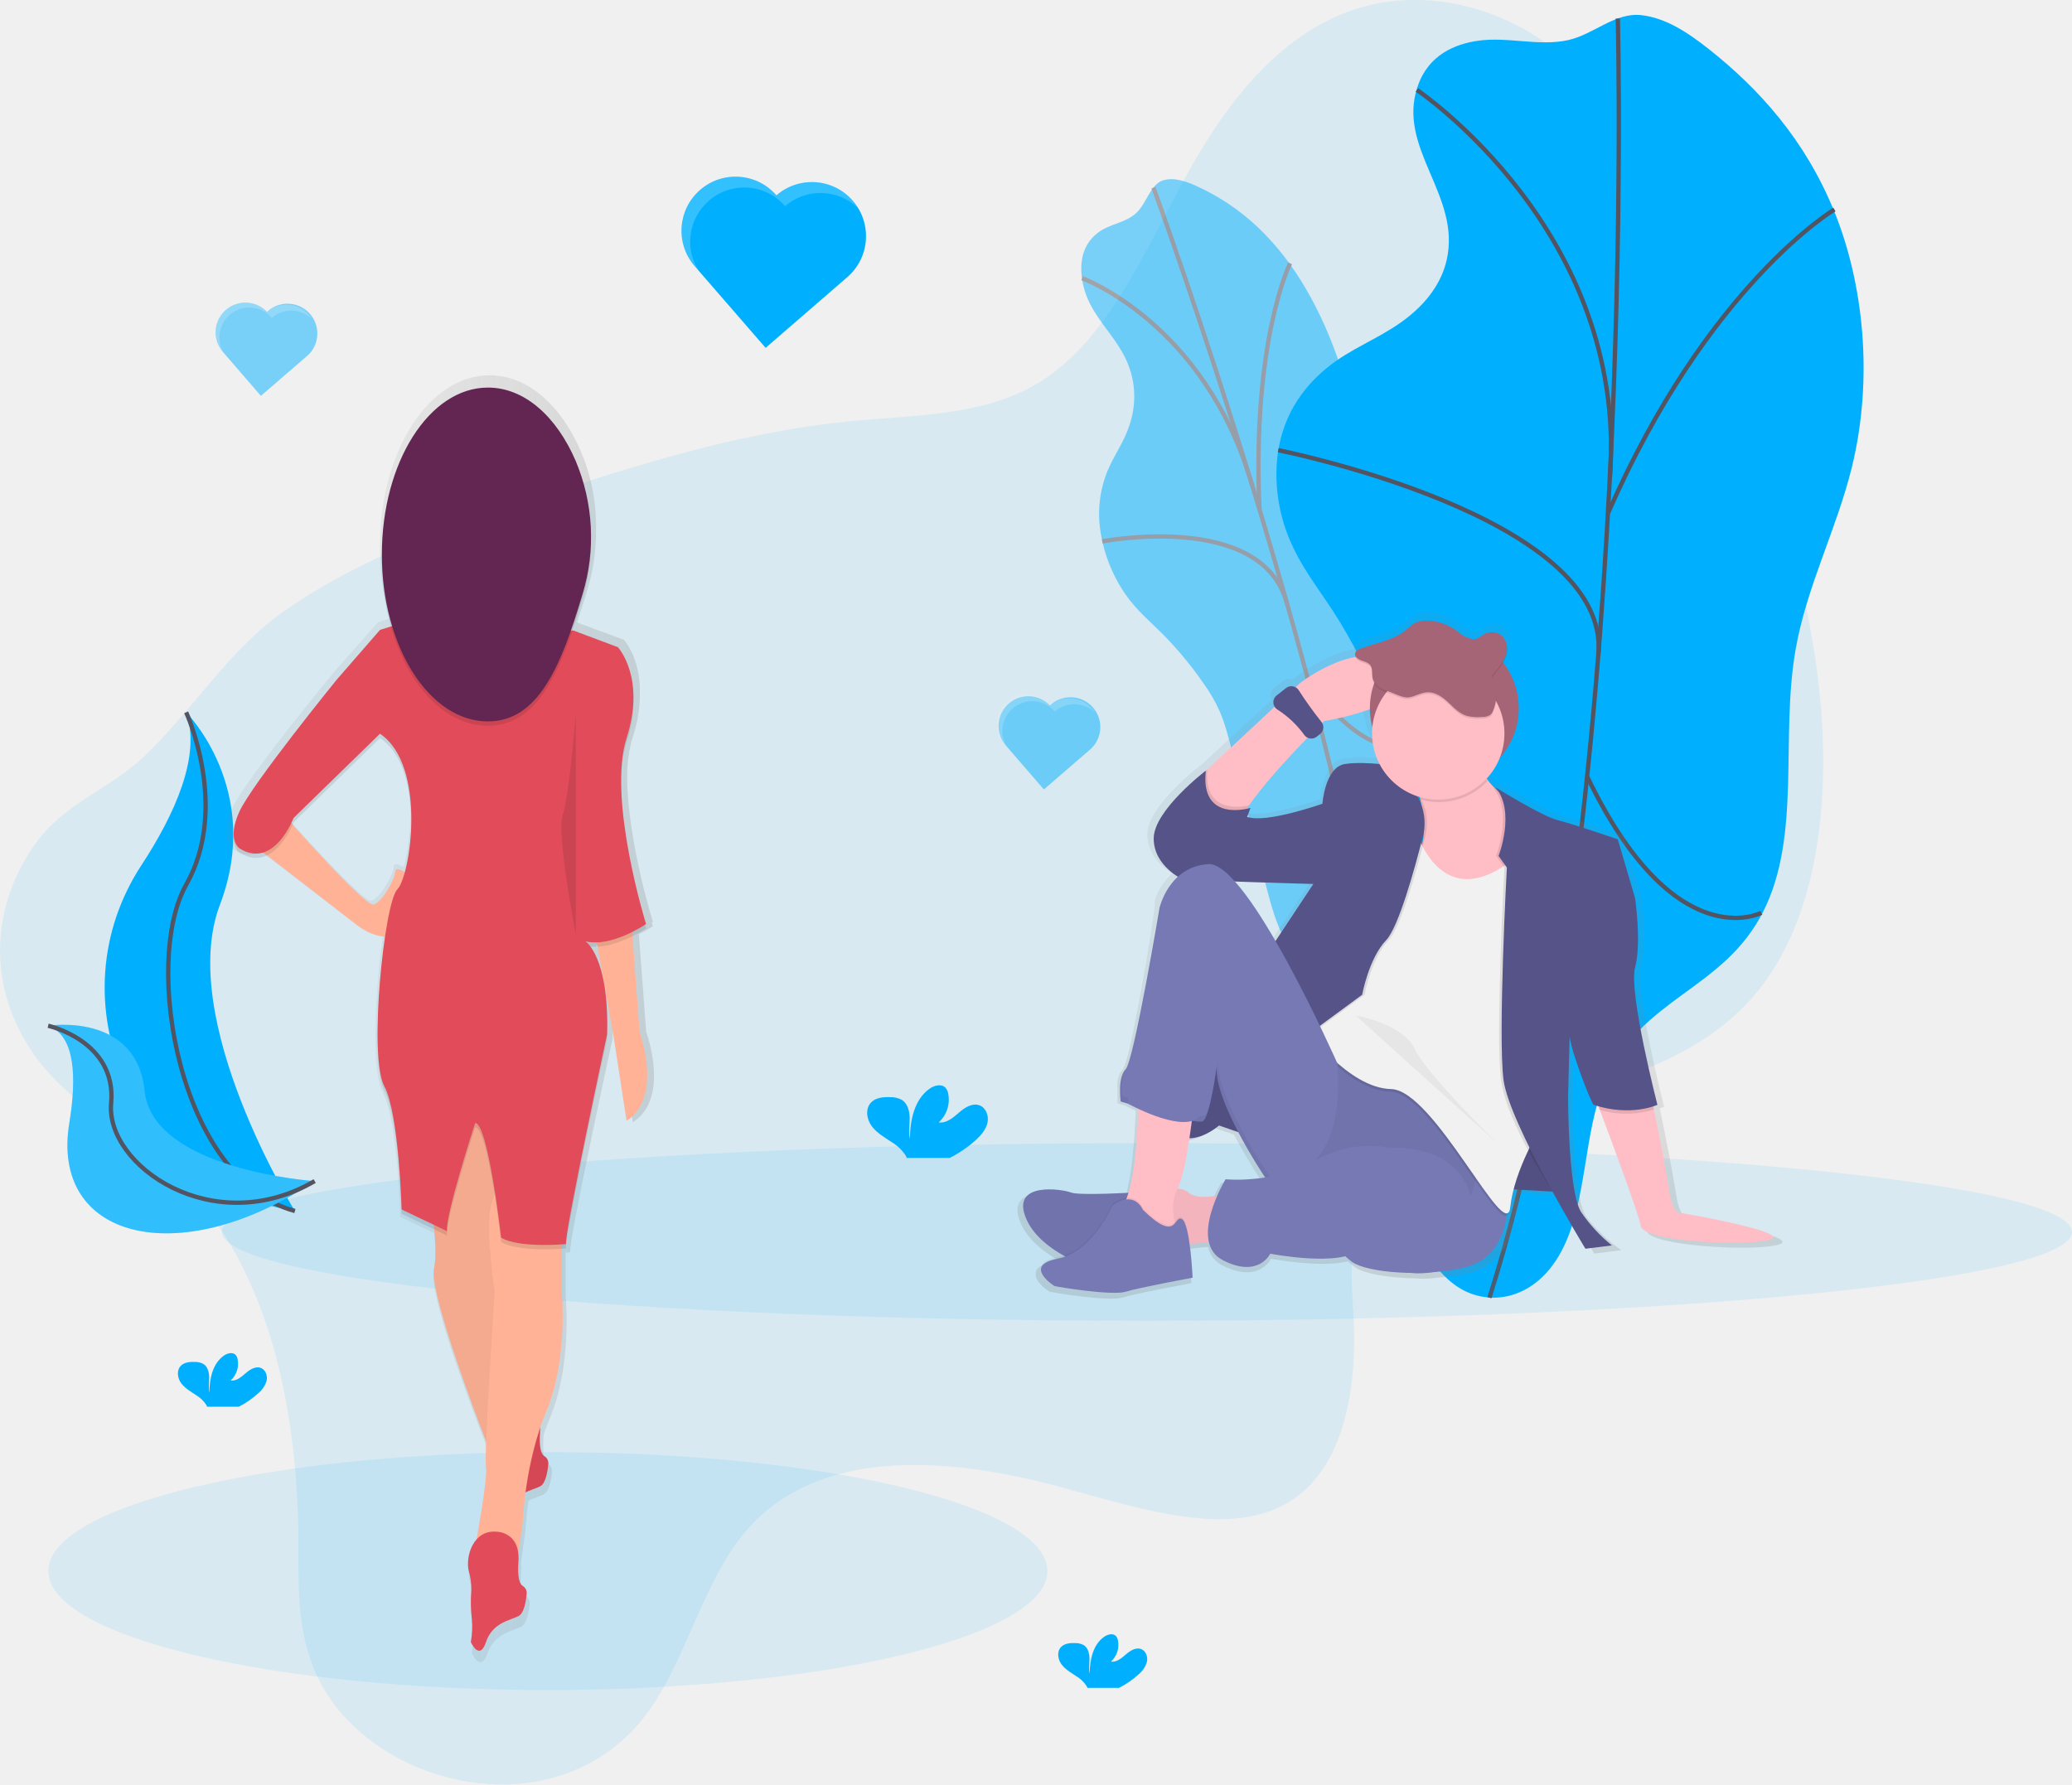
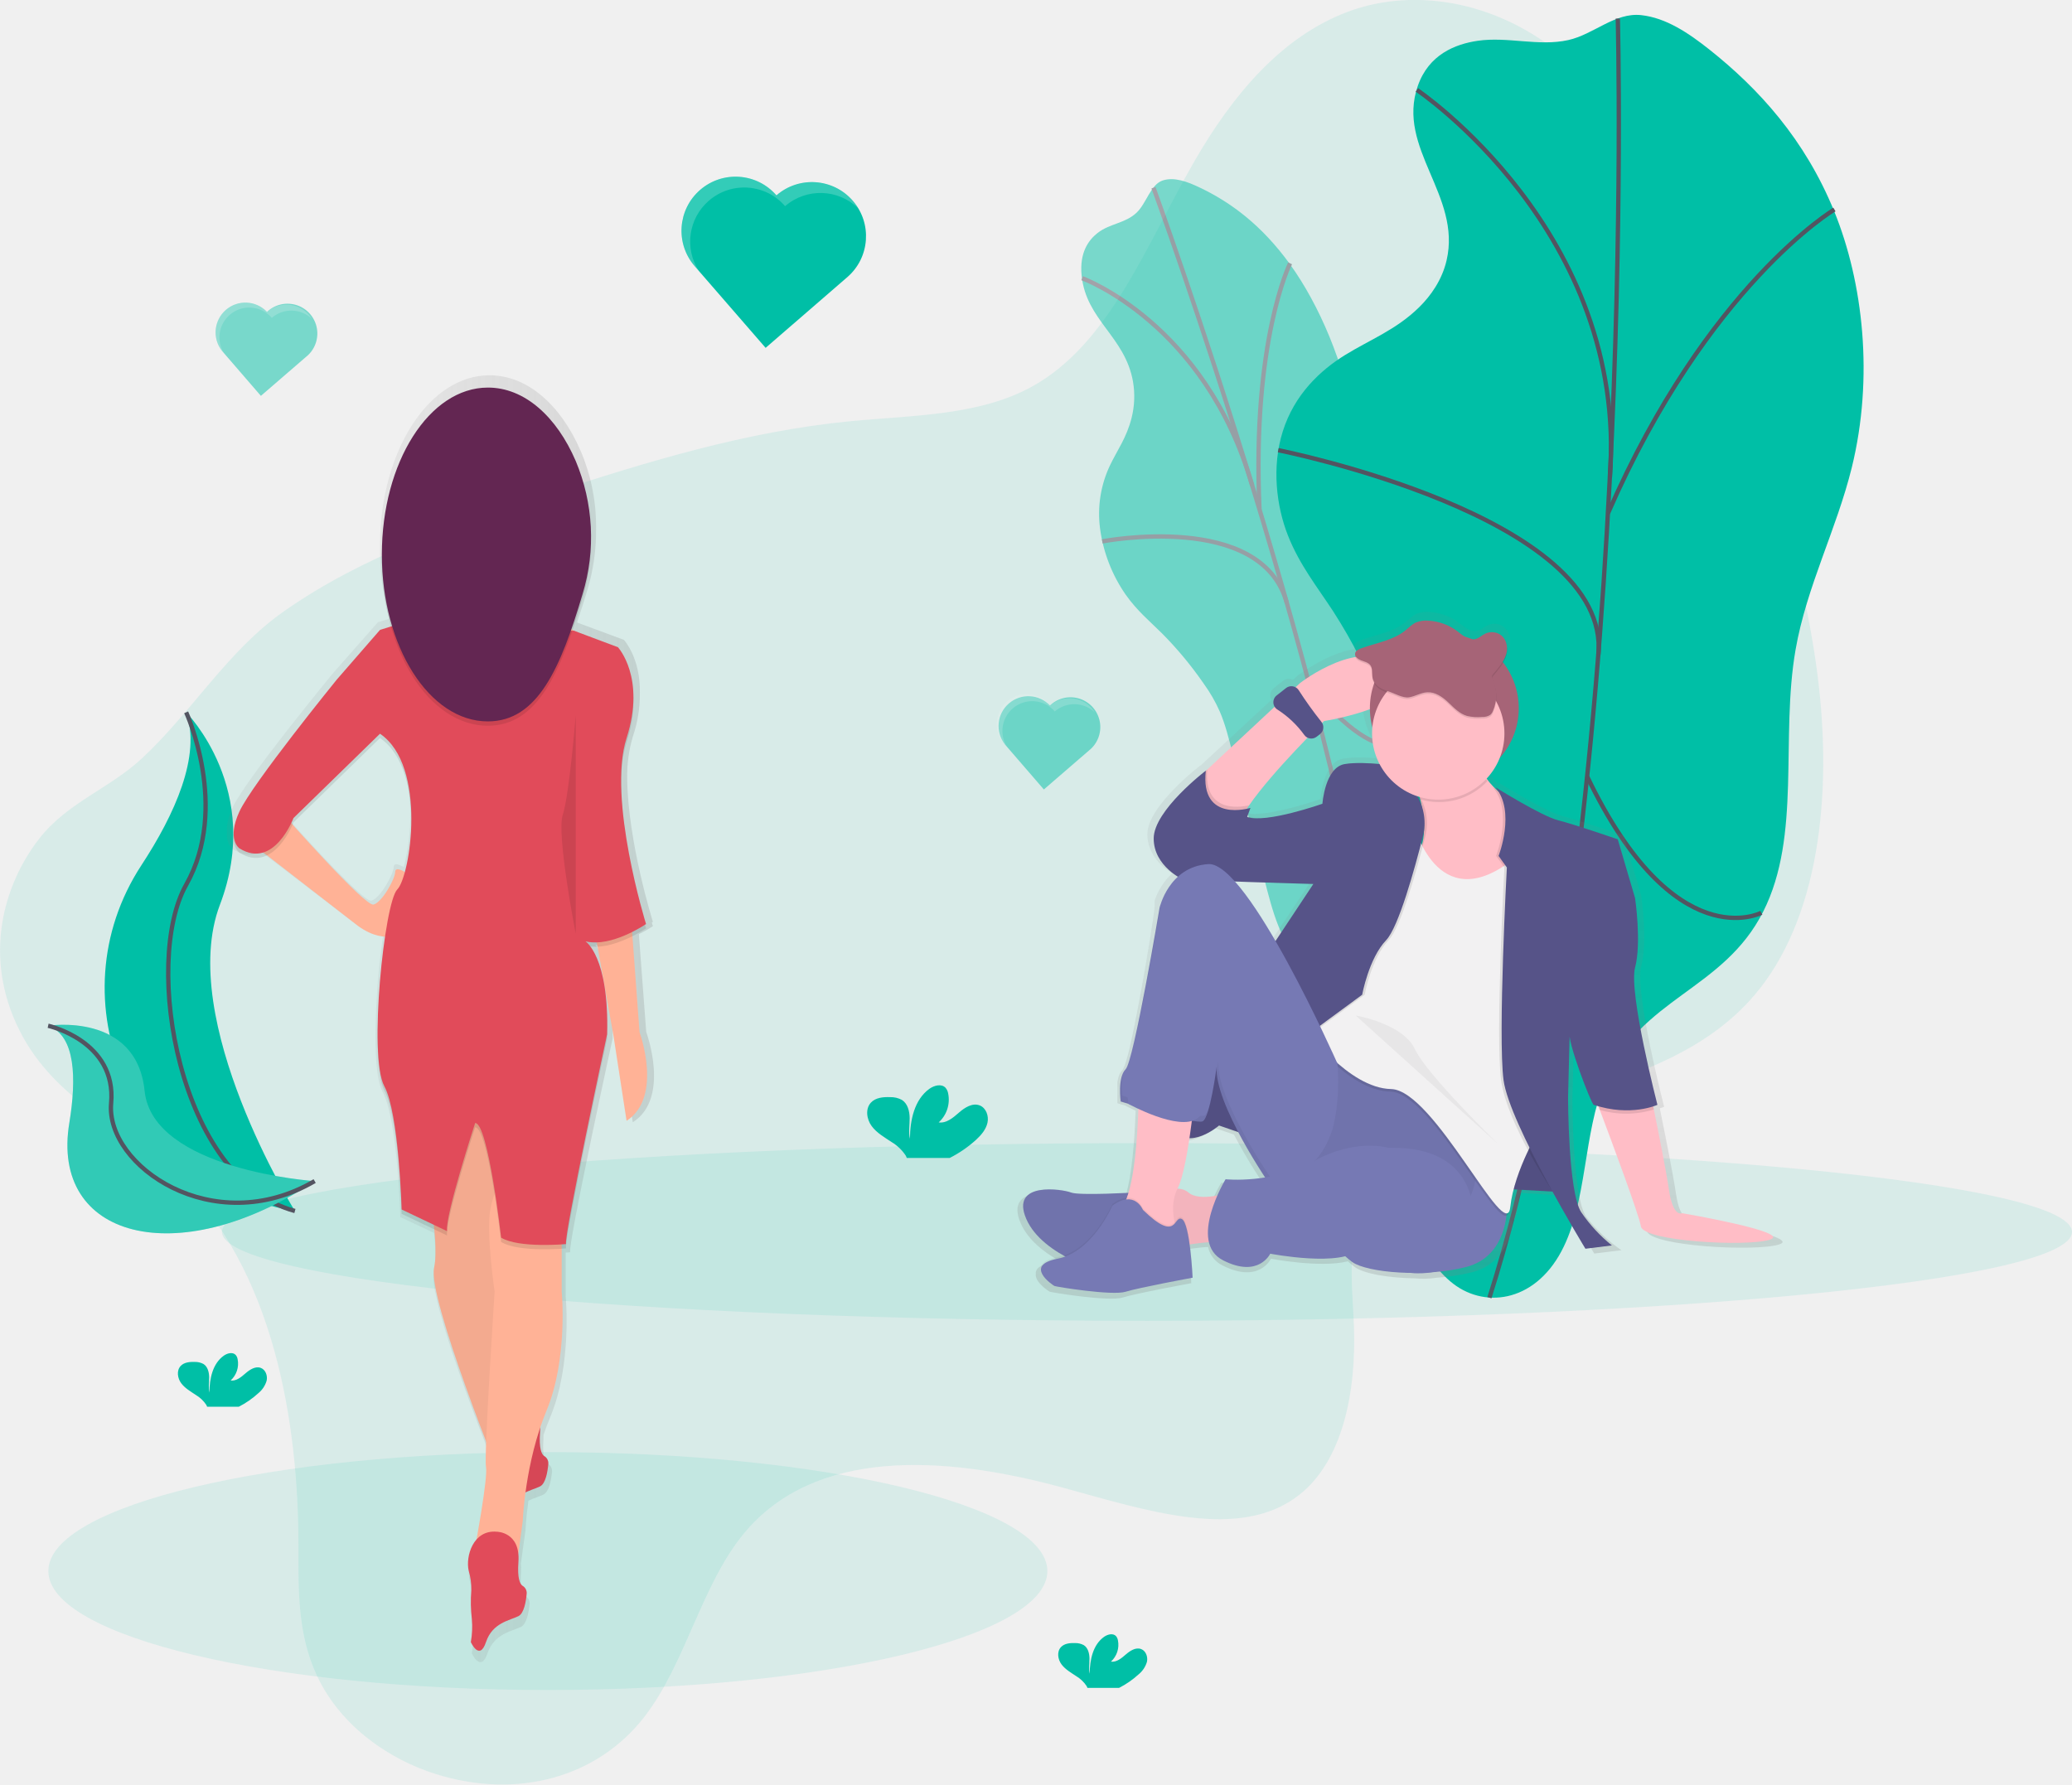
<svg xmlns="http://www.w3.org/2000/svg" xmlns:xlink="http://www.w3.org/1999/xlink" id="ece23754-7641-4255-9dbb-234471f1b558" data-name="Layer 1" width="957.97" height="825.17" viewBox="0 0 957.97 825.17">
  <defs>
    <linearGradient id="01e6ef67-872c-440c-8d87-98cdc31e23e9" x1="767.43" y1="637.97" x2="767.43" y2="320.37" gradientUnits="userSpaceOnUse">
      <stop offset="0" stop-color="gray" stop-opacity="0.25" />
      <stop offset="0.54" stop-color="gray" stop-opacity="0.12" />
      <stop offset="1" stop-color="gray" stop-opacity="0.1" />
    </linearGradient>
    <linearGradient id="90d11dd0-d5b1-423b-b522-6df1a9e7ee17" x1="632.63" y1="508.44" x2="830.1" y2="508.44" gradientTransform="matrix(-1, 0, 0, 1, 1056, 0)" xlink:href="#01e6ef67-872c-440c-8d87-98cdc31e23e9" />
  </defs>
-   <path d="M203,581.69c44.5,42.5,56.08,113.16,56,171.26,0,19.45-.51,40.11,8.64,59.49,11.19,23.7,33.89,38.7,54.68,45.25,37.89,11.93,75.11,1.65,96.9-26.75,18.83-24.55,26.15-60.72,45.72-84.41,32.75-39.64,92.28-36.23,147-21.35,38.73,10.53,82.17,25.33,109.91,3.36C741.42,713.1,748.17,682,747,650.44c-.57-15.25-2.71-31.52,1.59-44.37,2.56-7.64,7.25-13.53,12.34-18.68,46.54-47,127.66-38.88,171.15-89.7,29.37-34.32,36.57-91.32,29.23-148.37S933.49,234.52,911.85,178c-15.38-40.14-33.23-82.77-63.72-110.76-32.25-29.61-72.89-36-103.86-24.42s-53.53,38.79-71.16,69.38c-22,38.24-39,84.17-75,104-24.54,13.51-55.16,13.2-84.14,16-48.45,4.76-93.84,18.79-138.75,33.39-43,14-86.09,28.68-122.91,54.48-26.06,18.26-42.47,46.44-65.64,68-15.1,14.06-34.55,20.4-47.66,37.32-16.14,20.84-26.23,54.2-8.94,88.57C146.48,546.72,179.42,559.14,203,581.69Z" transform="translate(-121.02 -37.42)" fill="#00b0ff" opacity="0.1" />
+   <path d="M203,581.69c44.5,42.5,56.08,113.16,56,171.26,0,19.45-.51,40.11,8.64,59.49,11.19,23.7,33.89,38.7,54.68,45.25,37.89,11.93,75.11,1.65,96.9-26.75,18.83-24.55,26.15-60.72,45.72-84.41,32.75-39.64,92.28-36.23,147-21.35,38.73,10.53,82.17,25.33,109.91,3.36C741.42,713.1,748.17,682,747,650.44c-.57-15.25-2.71-31.52,1.59-44.37,2.56-7.64,7.25-13.53,12.34-18.68,46.54-47,127.66-38.88,171.15-89.7,29.37-34.32,36.57-91.32,29.23-148.37S933.49,234.52,911.85,178c-15.38-40.14-33.23-82.77-63.72-110.76-32.25-29.61-72.89-36-103.86-24.42s-53.53,38.79-71.16,69.38c-22,38.24-39,84.17-75,104-24.54,13.51-55.16,13.2-84.14,16-48.45,4.76-93.84,18.79-138.75,33.39-43,14-86.09,28.68-122.91,54.48-26.06,18.26-42.47,46.44-65.64,68-15.1,14.06-34.55,20.4-47.66,37.32-16.14,20.84-26.23,54.2-8.94,88.57C146.48,546.72,179.42,559.14,203,581.69Z" transform="translate(-121.02 -37.42)" fill="#00bfa6" opacity="0.1" />
  <g opacity="0.5">
-     <path d="M628.45,145.17c-4.12,3.24-8.41,9-7.35,19.63,2.09,20.77,20.08,28.16,23.76,49.11a40.61,40.61,0,0,1-.67,16.79c-2.29,9.1-6.53,14.72-9.94,21.83a52.18,52.18,0,0,0-4.64,29.19,69.86,69.86,0,0,0,11.82,30.62c5.37,7.59,11.17,12.34,16.83,17.95a169.86,169.86,0,0,1,19.36,23.35A70.52,70.52,0,0,1,685,366.48c2.46,5.73,4.15,12.38,5.79,18.89l14.62,57.9c1.95,7.71,3.93,15.54,6.73,22.49,3.23,8,7.34,14.36,11.37,20.55,8.69,13.34,17.82,27.14,27.25,32.18s19.08-2,19.27-20.29c.18-17.4-7.8-37.23-8.77-55.34-1.53-28.53,14.42-39,14.27-66.75-.15-26.62-14.48-53.48-20.5-81.44-4.31-20-4.16-40-7.51-60.15-4.82-29.06-16.74-56.38-30-74.79s-27.71-28.85-41.69-35.53c-5.92-2.83-11.94-5.05-17.22-3.34-5.62,1.82-7.56,10.63-12.1,14.9C641.31,140.72,634,140.78,628.45,145.17Z" transform="translate(-121.02 -37.42)" fill="#00b0ff" />
+     <path d="M628.45,145.17c-4.12,3.24-8.41,9-7.35,19.63,2.09,20.77,20.08,28.16,23.76,49.11a40.61,40.61,0,0,1-.67,16.79c-2.29,9.1-6.53,14.72-9.94,21.83a52.18,52.18,0,0,0-4.64,29.19,69.86,69.86,0,0,0,11.82,30.62c5.37,7.59,11.17,12.34,16.83,17.95a169.86,169.86,0,0,1,19.36,23.35A70.52,70.52,0,0,1,685,366.48c2.46,5.73,4.15,12.38,5.79,18.89l14.62,57.9c1.95,7.71,3.93,15.54,6.73,22.49,3.23,8,7.34,14.36,11.37,20.55,8.69,13.34,17.82,27.14,27.25,32.18s19.08-2,19.27-20.29c.18-17.4-7.8-37.23-8.77-55.34-1.53-28.53,14.42-39,14.27-66.75-.15-26.62-14.48-53.48-20.5-81.44-4.31-20-4.16-40-7.51-60.15-4.82-29.06-16.74-56.38-30-74.79s-27.71-28.85-41.69-35.53c-5.92-2.83-11.94-5.05-17.22-3.34-5.62,1.82-7.56,10.63-12.1,14.9C641.31,140.72,634,140.78,628.45,145.17Z" transform="translate(-121.02 -37.42)" fill="#00bfa6" />
    <path d="M654.32,124.22s87.74,239.94,106.09,395.13" transform="translate(-121.02 -37.42)" fill="none" stroke="#535461" stroke-miterlimit="10" stroke-width="2" />
    <path d="M621.33,166.06s57,20.73,78.64,95.88" transform="translate(-121.02 -37.42)" fill="none" stroke="#535461" stroke-miterlimit="10" stroke-width="2" />
    <path d="M630.64,287.76S704.35,273.5,716,316.3" transform="translate(-121.02 -37.42)" fill="none" stroke="#535461" stroke-miterlimit="10" stroke-width="2" />
    <path d="M717.48,159.18S699.82,194.61,703.33,273" transform="translate(-121.02 -37.42)" fill="none" stroke="#535461" stroke-miterlimit="10" stroke-width="2" />
    <path d="M775.31,376.68s-12.72,22.51-49-22.92" transform="translate(-121.02 -37.42)" fill="none" stroke="#535461" stroke-miterlimit="10" stroke-width="2" />
    <path d="M706.55,440.09s36.28-20.75,30-46.21" transform="translate(-121.02 -37.42)" fill="none" stroke="#535461" stroke-miterlimit="10" stroke-width="2" />
  </g>
-   <path d="M804.17,56.29c-10.26,1.52-22.6,6.27-27.67,20.94-9.95,28.76,20.31,50.53,13.34,80.58-2.09,9-7.24,16.32-12.67,21.66-10.64,10.46-22.75,15-34.25,22.1s-23.44,18.24-28.83,35.35c-5.19,16.46-2.94,34.65,2.45,48.24s13.55,23.72,20.84,34.9a236.44,236.44,0,0,1,22.15,43.71c2.61,6.73,5,13.83,5.85,21.89.94,9.19-.25,19.08-1.43,28.76l-10.52,86c-1.4,11.45-2.81,23.1-2,34.13.91,12.73,4.67,23.83,8.38,34.67,8,23.38,16.56,47.67,31.63,60.62s38.75,10.12,51.49-13.84c12.13-22.81,9.9-54.26,20.24-78.76,16.3-38.61,54.65-41.73,73.1-78.38,17.71-35.16,7.8-80.14,14.91-121,5.1-29.28,18.89-55.45,26-84.26,10.2-41.51,5.33-85.46-8.17-118.57s-34.78-56.54-57.66-74.69c-9.7-7.69-20-14.64-31.48-15.92-12.24-1.36-22,8.94-33.79,11.53C832.38,59,818.08,54.24,804.17,56.29Z" transform="translate(-121.02 -37.42)" fill="#00b0ff" />
+   <path d="M804.17,56.29c-10.26,1.52-22.6,6.27-27.67,20.94-9.95,28.76,20.31,50.53,13.34,80.58-2.09,9-7.24,16.32-12.67,21.66-10.64,10.46-22.75,15-34.25,22.1s-23.44,18.24-28.83,35.35c-5.19,16.46-2.94,34.65,2.45,48.24s13.55,23.72,20.84,34.9a236.44,236.44,0,0,1,22.15,43.71c2.61,6.73,5,13.83,5.85,21.89.94,9.19-.25,19.08-1.43,28.76l-10.52,86c-1.4,11.45-2.81,23.1-2,34.13.91,12.73,4.67,23.83,8.38,34.67,8,23.38,16.56,47.67,31.63,60.62s38.75,10.12,51.49-13.84c12.13-22.81,9.9-54.26,20.24-78.76,16.3-38.61,54.65-41.73,73.1-78.38,17.71-35.16,7.8-80.14,14.91-121,5.1-29.28,18.89-55.45,26-84.26,10.2-41.51,5.33-85.46-8.17-118.57s-34.78-56.54-57.66-74.69c-9.7-7.69-20-14.64-31.48-15.92-12.24-1.36-22,8.94-33.79,11.53C832.38,59,818.08,54.24,804.17,56.29Z" transform="translate(-121.02 -37.42)" fill="#00bfa6" />
  <path d="M869,46s9.65,374.76-59.36,591.47" transform="translate(-121.02 -37.42)" fill="none" stroke="#535461" stroke-miterlimit="10" stroke-width="2" />
  <path d="M776.1,79S873.72,144.46,865.36,258" transform="translate(-121.02 -37.42)" fill="none" stroke="#535461" stroke-miterlimit="10" stroke-width="2" />
  <path d="M712,245.59s154.08,30.52,148,94.69" transform="translate(-121.02 -37.42)" fill="none" stroke="#535461" stroke-miterlimit="10" stroke-width="2" />
  <path d="M969.15,134.3s-58.56,34.86-104.69,140.45" transform="translate(-121.02 -37.42)" fill="none" stroke="#535461" stroke-miterlimit="10" stroke-width="2" />
  <path d="M935.37,459.49s-40.16,21.14-80.53-63" transform="translate(-121.02 -37.42)" fill="none" stroke="#535461" stroke-miterlimit="10" stroke-width="2" />
  <path d="M757.75,497s85.13-3.06,90-40.82" transform="translate(-121.02 -37.42)" fill="none" stroke="#535461" stroke-miterlimit="10" stroke-width="2" />
-   <ellipse cx="530.3" cy="569.66" rx="427.67" ry="41.08" fill="#00b0ff" opacity="0.1" />
-   <ellipse cx="253.3" cy="726.46" rx="230.95" ry="55" fill="#00b0ff" opacity="0.1" />
-   <path d="M572.38,564.39c2.33-2.17,4.52-4.73,5.2-7.84s-.65-6.85-3.63-8c-3.33-1.28-6.9,1-9.6,3.37s-5.8,5-9.33,4.5a14.21,14.21,0,0,0,4.39-13.3,5.56,5.56,0,0,0-1.22-2.7c-1.85-2-5.21-1.13-7.42.43-7,5-9,14.53-9.05,23.15-.71-3.11-.11-6.35-.13-9.54s-.89-6.72-3.58-8.44a10.79,10.79,0,0,0-5.46-1.28c-3.17-.12-6.7.2-8.86,2.52-2.69,2.88-2,7.71.35,10.88s5.9,5.16,9.17,7.35a20.34,20.34,0,0,1,6.55,6.25,6.19,6.19,0,0,1,.49,1.12H560.1A55.36,55.36,0,0,0,572.38,564.39Z" transform="translate(-121.02 -37.42)" fill="#00b0ff" />
-   <path d="M240.47,681.62a11.67,11.67,0,0,0,3.83-5.78c.5-2.3-.48-5.05-2.68-5.89-2.46-.94-5.09.76-7.08,2.49s-4.28,3.69-6.89,3.32a10.48,10.48,0,0,0,3.24-9.81,4.1,4.1,0,0,0-.9-2c-1.37-1.46-3.84-.83-5.48.32-5.2,3.66-6.65,10.72-6.68,17.08-.52-2.29-.08-4.68-.1-7s-.66-5-2.64-6.22a8,8,0,0,0-4-.95c-2.34-.09-4.94.15-6.54,1.86-2,2.12-1.47,5.69.26,8s4.35,3.8,6.77,5.42a15,15,0,0,1,4.84,4.61,4.57,4.57,0,0,1,.36.82h14.65A40.83,40.83,0,0,0,240.47,681.62Z" transform="translate(-121.02 -37.42)" fill="#00b0ff" />
-   <path d="M647.47,811.62a11.67,11.67,0,0,0,3.83-5.78c.5-2.3-.48-5.05-2.68-5.89-2.46-.94-5.09.76-7.08,2.49s-4.28,3.69-6.89,3.32a10.48,10.48,0,0,0,3.24-9.81,4.1,4.1,0,0,0-.9-2c-1.37-1.46-3.84-.83-5.48.32-5.2,3.66-6.65,10.72-6.68,17.08-.52-2.29-.08-4.68-.1-7s-.66-5-2.64-6.22a8,8,0,0,0-4-.95c-2.34-.09-4.94.15-6.54,1.86-2,2.12-1.47,5.69.26,8s4.35,3.8,6.77,5.42a15,15,0,0,1,4.84,4.61,4.57,4.57,0,0,1,.36.82h14.65A40.83,40.83,0,0,0,647.47,811.62Z" transform="translate(-121.02 -37.42)" fill="#00b0ff" />
+   <ellipse cx="530.3" cy="569.66" rx="427.67" ry="41.08" fill="#00bfa6" opacity="0.1" />
+   <ellipse cx="253.3" cy="726.46" rx="230.95" ry="55" fill="#00bfa6" opacity="0.1" />
+   <path d="M572.38,564.39c2.33-2.17,4.52-4.73,5.2-7.84s-.65-6.85-3.63-8c-3.33-1.28-6.9,1-9.6,3.37s-5.8,5-9.33,4.5a14.21,14.21,0,0,0,4.39-13.3,5.56,5.56,0,0,0-1.22-2.7c-1.85-2-5.21-1.13-7.42.43-7,5-9,14.53-9.05,23.15-.71-3.11-.11-6.35-.13-9.54s-.89-6.72-3.58-8.44a10.79,10.79,0,0,0-5.46-1.28c-3.17-.12-6.7.2-8.86,2.52-2.69,2.88-2,7.71.35,10.88s5.9,5.16,9.17,7.35a20.34,20.34,0,0,1,6.55,6.25,6.19,6.19,0,0,1,.49,1.12H560.1A55.36,55.36,0,0,0,572.38,564.39Z" transform="translate(-121.02 -37.42)" fill="#00bfa6" />
+   <path d="M240.47,681.62a11.67,11.67,0,0,0,3.83-5.78c.5-2.3-.48-5.05-2.68-5.89-2.46-.94-5.09.76-7.08,2.49s-4.28,3.69-6.89,3.32a10.48,10.48,0,0,0,3.24-9.81,4.1,4.1,0,0,0-.9-2c-1.37-1.46-3.84-.83-5.48.32-5.2,3.66-6.65,10.72-6.68,17.08-.52-2.29-.08-4.68-.1-7s-.66-5-2.64-6.22a8,8,0,0,0-4-.95c-2.34-.09-4.94.15-6.54,1.86-2,2.12-1.47,5.69.26,8s4.35,3.8,6.77,5.42a15,15,0,0,1,4.84,4.61,4.57,4.57,0,0,1,.36.82h14.65A40.83,40.83,0,0,0,240.47,681.62Z" transform="translate(-121.02 -37.42)" fill="#00bfa6" />
+   <path d="M647.47,811.62a11.67,11.67,0,0,0,3.83-5.78c.5-2.3-.48-5.05-2.68-5.89-2.46-.94-5.09.76-7.08,2.49s-4.28,3.69-6.89,3.32a10.48,10.48,0,0,0,3.24-9.81,4.1,4.1,0,0,0-.9-2c-1.37-1.46-3.84-.83-5.48.32-5.2,3.66-6.65,10.72-6.68,17.08-.52-2.29-.08-4.68-.1-7s-.66-5-2.64-6.22a8,8,0,0,0-4-.95c-2.34-.09-4.94.15-6.54,1.86-2,2.12-1.47,5.69.26,8s4.35,3.8,6.77,5.42a15,15,0,0,1,4.84,4.61,4.57,4.57,0,0,1,.36.82h14.65A40.83,40.83,0,0,0,647.47,811.62Z" transform="translate(-121.02 -37.42)" fill="#00bfa6" />
  <path d="M902.18,600.35s-4.32,2.34-6.28-10.94c-1.27-8.58-4.83-26.46-7.19-38l-.3-1.47a20.1,20.1,0,0,0,2-.74S876.68,496,879.82,484.29s0-32.82,0-32.82l-8.24-27.74s-20.4-7-28.24-9-29.81-15.63-29.81-15.63a16.94,16.94,0,0,1,1.07,1.38l-.88-.54a32.75,32.75,0,0,1-4.32-4.91,31.1,31.1,0,0,0,8.13-16.89,35.07,35.07,0,0,0-1.75-35.68,17.5,17.5,0,0,0,3-5.61,9.16,9.16,0,0,0,.34-2.86,7.62,7.62,0,0,0-4.3-7.57,7.49,7.49,0,0,0-5.9.06c-1.74.79-3.11,2.27-5,2.66-3.18.66-5.9-1.89-8.38-3.78a25.23,25.23,0,0,0-13.32-4.95,13,13,0,0,0-6.22.82c-2,.9-3.45,2.51-5.11,3.85-5.66,4.56-13.59,5.83-20.68,8.31-1.35.47-2.87,1.19-3.11,2.47a1.81,1.81,0,0,0,0,.74v0a1.83,1.83,0,0,0,.07.94c-13.24,2.22-26.19,12.27-26.19,12.27l-2.17,2a4.15,4.15,0,0,0-4.53.39l-4.38,3.43a4.11,4.11,0,0,0-1,5.36l-32,29.68-.7.65v-.11s-24.71,18.76-24.71,32c0,9.59,7.36,15.52,11.45,18.07a30.63,30.63,0,0,0-8,12.33h0l0,.12-.06.17,0,.13,0,.14,0,.13,0,.13,0,.12,0,.12,0,.11,0,.11,0,.1,0,.11,0,.09,0,.13,0,.13,0,.07,0,.08,0,.06,0,.06v.42l0,.15-.05.3h0l0,.21,0,.2-.09.55,0,.22-.06.37,0,.15-.06.36,0,.26-.09.5h0l-.11.62,0,.13-.09.52,0,.25-.1.57,0,.14-.11.64,0,.29-.28,1.61v.05l-.15.88,0,.15-.16.9,0,.12-.16.92v.07l-.17,1,0,.21-.17.95,0,.21-.17.94,0,.11-.19,1.06,0,.19-.42,2.37v0l-.21,1.17,0,.18-.21,1.19,0,.09-.45,2.5,0,.21-.22,1.21,0,.17-.48,2.61,0,.11-.24,1.33,0,.11-.5,2.69,0,.18-.25,1.33,0,.1-.52,2.75,0,.15-.26,1.35,0,.1-.54,2.79,0,.11-.26,1.36,0,.11-.54,2.75,0,.12-.27,1.35,0,.08-.55,2.74,0,.08-.27,1.33,0,.08-.54,2.62,0,.11-.26,1.25,0,.12-.53,2.49,0,.09-.26,1.18,0,.12q-.26,1.19-.52,2.34l0,.07-.25,1.11,0,.11q-.25,1.11-.5,2.15v.06l-.24,1,0,.09q-.25,1-.48,1.94v0l-.23.88,0,.1-.23.85c-1,3.67-1.85,6.12-2.49,6.76a6.94,6.94,0,0,0-1.45,2.27h0l-.09.24-.1.27-.09.27-.08.26-.08.28-.07.26-.07.29-.06.27-.07.3-.05.27q-.06.29-.1.59l0,.25,0,.33,0,.26,0,.33,0,.26,0,.33,0,.26c0,.11,0,.22,0,.33v.25c0,.41,0,.81,0,1.2,0,.08,0,.15,0,.23s0,.21,0,.32,0,.16,0,.24,0,.21,0,.31,0,.15,0,.23,0,.2,0,.3,0,.15,0,.22,0,.2,0,.29v.2q0,.27,0,.53v.64l0,.23v.19l0,.21V546l0,.18,0,.17v.15l0,.27v.78l3.68,1.12s1.87,1,4.74,2.36c-.41,12.46-1.56,29.33-4.68,39.66-7,.35-24.17,1.08-27.28-.16-3.92-1.56-29-5.47-21.18,12.5,3.29,7.53,10.44,13.21,17.63,17.27a22,22,0,0,1-2.72.7c-6.39,1.21-8.18,3.37-7.92,5.57-.45,3.7,5.84,7.85,6.35,8.1.78.39,27.46,4.69,33.74,2.74s31.77-6.64,31.77-6.64,0-.28,0-.77h0s-.35-7.68-1.31-15c2.89-.42,6-.81,9.1-1a12.43,12.43,0,0,0,6.72,8.58c16.87,8.6,22.36-3.13,22.36-3.13s22.81,4.39,35.56,1.2c1.33,1.18,2.46,2.11,3.28,2.7,4.14,3,15.28,5,27.74,5.17a39.3,39.3,0,0,0,10-.28,92.24,92.24,0,0,0,16.44-2.54c15-3.89,18.3-17.84,19-24.18.59-.17,1-.79,1.25-1.95a5.62,5.62,0,0,0,.52-2,59.41,59.41,0,0,1,1.61-8.5l18.47,1c8.3,15,15.61,27,15.61,27l12.55-1.56A72.49,72.49,0,0,1,854.32,600C848,590.58,848,545.64,848,545.64l.7-27.44c0,.09,0,.18,0,.28l0-1.32c1.17,8.12,10.36,31.65,11.4,32,.75.25,1.49.47,2.23.68l.66,1.75c5.24,13.88,18.53,49.38,19.47,55,1.18,7,50.21,9.77,61.2,6.25S902.18,600.35,902.18,600.35Zm-175-155.52-18,27c-6.45-11.09-13.17-21.34-19.24-28.11C706,444.21,724.32,444.8,727.22,444.83Zm-2.73-69.12a4.16,4.16,0,0,0,4.34-.48l1.54-1.2a4.11,4.11,0,0,0,1-5.29l.91-.9A136.56,136.56,0,0,0,751,363.31a34.87,34.87,0,0,0,4.57,15.86,31,31,0,0,0,3,8.89c-2.81-.23-5.88-.4-8.8-.37a46,46,0,0,0-7.65.48c-9.41,1.56-10.59,18.76-10.59,18.76s-18.9,6.65-30.27,6.88a14.23,14.23,0,0,1-4.25-.63l-1.15-.07,1.54-4.23s-.67.21-1.77.43q.53-.8,1.11-1.63C703.93,397.33,716.39,384,724.49,375.7ZM685.64,584.32a72.81,72.81,0,0,0-3.9,7.66c-4.46.87-10.53,1.35-13.76-1.4a8,8,0,0,0-5.17-1.81l.07-.14c2.22-4.26,4.12-13.81,5.59-23.69,7.19,0,14-6,14-6l9.05,3.1.33.63.22.41.36.67.23.42.36.66.23.42.35.64.23.42.35.63.23.42.35.63.23.4.35.62.23.4.35.61.22.39.35.6.22.38.35.6.21.35.36.6.2.34.35.59.18.31.37.61.14.23c.64,1,1.25,2,1.84,3l.09.14.34.55.15.23.31.49.17.26.28.44.18.28.26.41.18.28.25.38.18.27.23.35.18.27.21.32.17.27.19.29.17.26h0A79.54,79.54,0,0,1,685.64,584.32Z" transform="translate(-121.02 -37.42)" fill="url(#01e6ef67-872c-440c-8d87-98cdc31e23e9)" />
  <path d="M939.34,610.63c-10.71,3.44-58.52.76-59.66-6.12-.92-5.51-13.87-40.26-19-53.84l-2.05-5.44,24.86-5.35s.91,4.36,2.17,10.57c2.3,11.34,5.77,28.83,7,37.24,1.91,13,6.12,10.71,6.12,10.71S950.05,607.19,939.34,610.63Z" transform="translate(-121.02 -37.42)" fill="#ffbdc6" />
  <path d="M804.34,385s-1.91,11.47,14.53,22.18,2.29,49.34,2.29,49.34l-12.16.68a29.9,29.9,0,0,1-31.44-27.07h0s6.88-11.09-5.74-39.78Z" transform="translate(-121.02 -37.42)" fill="#ffbdc6" />
  <path d="M733.2,370.83s-23.68,23.08-34.68,39a56.18,56.18,0,0,0-3.56,5.76c-8,15.3-26.71-9.57-20.24-18.17l4.46-4.16,42.93-40s29.45-22.95,44.36-6.5S733.2,370.83,733.2,370.83Z" transform="translate(-121.02 -37.42)" fill="#ffbdc6" />
  <circle cx="667.77" cy="327.49" r="34.42" fill="#a66477" />
  <path d="M645.62,588.83s-25.62,1.53-29.45,0-28.3-5.35-20.65,12.24,36.72,24.86,36.72,24.86l21-5.35Z" transform="translate(-121.02 -37.42)" fill="#7679b4" />
  <path d="M645.62,588.83s-25.62,1.53-29.45,0-28.3-5.35-20.65,12.24,36.72,24.86,36.72,24.86l21-5.35Z" transform="translate(-121.02 -37.42)" opacity="0.05" />
  <path d="M737,513.49l51.44,20.84,29.26,62.15s.38,21.8-18.74,26.77-45.89,2.68-52.78-2.29S711,586.53,711,586.53Z" transform="translate(-121.02 -37.42)" fill="#7679b4" />
  <path d="M733.53,513.49l44.53,16.68,25.33,49.74s.33,17.45-16.22,21.43-39.73,2.14-45.68-1.84S711,571.95,711,571.95Z" transform="translate(-121.02 -37.42)" opacity="0.05" />
  <path d="M689.22,588.83s-13.39,4.59-18.74,0S655.56,590,655.56,590l4.21,24.86s19.12-4.21,29.45-3.06Z" transform="translate(-121.02 -37.42)" fill="#ffbdc6" />
  <path d="M689.22,588.83s-13.39,4.59-18.74,0S655.56,590,655.56,590l4.21,24.86s19.12-4.21,29.45-3.06Z" transform="translate(-121.02 -37.42)" opacity="0.05" />
  <path d="M696.87,562.06l-12.24-4.21s-13.39,11.86-22.18,1.91,8-51.25,8-51.25l18-29.07,13,40.92,11.86,19.89Z" transform="translate(-121.02 -37.42)" fill="#565388" />
  <path d="M696.87,562.06l-12.24-4.21s-13.39,11.86-22.18,1.91,8-51.25,8-51.25l18-29.07,13,40.92,11.86,19.89Z" transform="translate(-121.02 -37.42)" opacity="0.05" />
  <polygon points="692.5 522.35 720.04 526.17 725.39 551.41 691.35 549.5 692.5 522.35" fill="#565388" />
  <polygon points="692.5 522.35 720.04 526.17 725.39 551.41 691.35 549.5 692.5 522.35" opacity="0.05" />
  <path d="M774.89,421.32s11.47,44,48.19,12.24L833,559.76s-12.24,19.51-14.15,37.1-35.19-54.31-55.07-54.69-39.58-28.11-39.58-28.11L746.59,468Z" transform="translate(-121.02 -37.42)" opacity="0.1" />
  <path d="M775.27,420.17s11.47,44,48.19,12.24l9.94,126.21s-12.24,19.51-14.15,37.1S784.07,541.41,764.18,541s-39.58-28.11-39.58-28.11L747,466.83Z" transform="translate(-121.02 -37.42)" fill="#f2f1f2" />
  <path d="M769.15,391.87s-16.06-2.68-25.24-1.15-10.33,18.36-10.33,18.36-26,9.18-34.8,6.12c0,0-43.22-3.06-43.22,9.94s13.77,19.12,13.77,19.12,60,2,60.43,1.91c13.77-3.82-.38,0-.38,0l-24.86,37.48,22.95,31.74,24.48-18S755,480.6,763,472.18c5.74-6,13.23-33.08,17-48.07a24.57,24.57,0,0,0-2.78-18.76Z" transform="translate(-121.02 -37.42)" opacity="0.1" />
  <path d="M698.52,409.82a56.18,56.18,0,0,0-3.56,5.76c-8,15.3-26.71-9.57-20.24-18.17l4.46-4.16C677.53,413,693.6,410.9,698.52,409.82Z" transform="translate(-121.02 -37.42)" opacity="0.1" />
  <path d="M729.38,444.64H729S743.14,440.82,729.38,444.64Z" transform="translate(-121.02 -37.42)" opacity="0.1" />
  <path d="M768,391.87s-16.06-2.68-25.24-1.15-10.33,18.36-10.33,18.36-26,9.18-34.8,6.12l1.53-4.21s-23.33,7.27-20.65-17.21c0,0-24.09,18.36-24.09,31.36s13.77,19.12,13.77,19.12,60,2,60.43,1.91c13.77-3.82-.38,0-.38,0l-24.86,37.48,22.95,31.74,24.48-18s3.06-16.83,11.09-25.24c5.74-6,13.23-33.08,17-48.07a24.57,24.57,0,0,0-2.78-18.76Z" transform="translate(-121.02 -37.42)" fill="#565388" />
  <path d="M846.79,516.16l-.05,2.1A4.57,4.57,0,0,1,846.79,516.16Z" transform="translate(-121.02 -37.42)" opacity="0.1" />
  <path d="M885.68,550.45a43.71,43.71,0,0,1-25,.22l-2.05-5.44,24.86-5.35S884.41,544.24,885.68,550.45Z" transform="translate(-121.02 -37.42)" opacity="0.1" />
  <path d="M811.22,401.43s21.42,13.39,29.07,15.3,27.54,8.8,27.54,8.8l8,27.15s3.06,20.65,0,32.13-31.74,33.27-30.21,29.83l-.76,30.21s0,44,6.12,53.16-11.66-9-11.66-9-21.61-31.93-24.29-52.2,1.53-98.29,1.53-98.29l-3.82-5.35S820.78,412.52,811.22,401.43Z" transform="translate(-121.02 -37.42)" opacity="0.1" />
  <path d="M812.37,401.43s21.42,13.39,29.07,15.3,27.54,8.8,27.54,8.8l8,27.15s3.06,20.65,0,32.13,10.33,63.49,10.33,63.49-12.33,5.7-29.45,0c-1.15-.38-12.62-30.21-11.09-33.66L846,544.85s0,44,6.12,53.16a70.82,70.82,0,0,0,14.15,15.3l-12.24,1.53s-35.19-57.75-37.86-78,1.53-98.29,1.53-98.29l-3.82-5.35S821.93,412.52,812.37,401.43Z" transform="translate(-121.02 -37.42)" fill="#565388" />
  <path d="M708,585s-25.62-37.1-24.48-54.31c0,0-3.06,23.71-6.5,25.24s-37.86-9.18-37.86-9.18-1.53-11.09,2.29-14.92,15.68-74.58,15.68-74.58,4.21-19.12,22.56-20.27,59.66,92.17,59.66,92.17S745.44,585,708,585Z" transform="translate(-121.02 -37.42)" fill="#7679b4" />
  <path d="M647.53,534.52s.76,53.54-8.8,62.34,27.92,13.39,27.92,13.39-6.5-13-1.15-23.33,8.8-52.4,8.8-52.4Z" transform="translate(-121.02 -37.42)" fill="#ffbdc6" />
  <path d="M649.44,596.1s-3.82-9.56-14.15-1.91c0,0-9.18,21.42-25.24,24.48s-2.29,12.24-1.53,12.62,26.77,4.59,32.89,2.68,31-6.5,31-6.5-1.15-25.24-5-27.15S665.51,611.78,649.44,596.1Z" transform="translate(-121.02 -37.42)" opacity="0.05" />
  <path d="M649.44,596.86s-3.82-9.56-14.15-1.91c0,0-9.18,21.42-25.24,24.48s-2.29,12.24-1.53,12.62,26.77,4.59,32.89,2.68,31-6.5,31-6.5-1.15-25.24-5-27.15S665.51,612.54,649.44,596.86Z" transform="translate(-121.02 -37.42)" fill="#7679b4" />
  <path d="M721.45,356.55a178,178,0,0,0,10.42,14.54,4,4,0,0,1-.58,5.8l-1.5,1.17a4,4,0,0,1-5.75-.8,45.61,45.61,0,0,0-12.36-11.7,4,4,0,0,1-.37-6.6l4.27-3.36A4,4,0,0,1,721.45,356.55Z" transform="translate(-121.02 -37.42)" fill="#565388" />
  <path d="M808.72,398.59c-4.91-7-4-12.46-4-12.46l-32.51,5.35a105,105,0,0,1,5.56,15.6,30.58,30.58,0,0,0,30.95-8.49Z" transform="translate(-121.02 -37.42)" opacity="0.1" />
  <circle cx="664.96" cy="339.15" r="30.6" fill="#ffbdc6" />
  <path d="M772.52,360.62c2.89-.48,5.46-2.18,8.39-2.32,3.76-.19,7.05,2.18,9.66,4.64s5.14,5.24,8.72,6.3a21.56,21.56,0,0,0,7,.47,6.5,6.5,0,0,0,3.76-.93,4.67,4.67,0,0,0,1.3-1.89,18,18,0,0,0-.11-14.55,2.45,2.45,0,0,1-.35-1.58,2.4,2.4,0,0,1,.54-.87c2.42-2.91,5.07-5.83,6.07-9.36s-.22-7.88-3.87-9.45a7.28,7.28,0,0,0-5.75.06c-1.7.78-3,2.22-4.89,2.61-3.1.64-5.75-1.85-8.17-3.7a24.54,24.54,0,0,0-13-4.84,12.58,12.58,0,0,0-6.06.8c-1.94.88-3.36,2.46-5,3.76-5.52,4.46-13.25,5.71-20.16,8.14-1.32.46-2.79,1.17-3,2.42-.28,1.43,1.24,2.62,2.71,3.2s3.18.94,4.18,2.08c1.28,1.48.83,3.58,1.07,5.44.46,3.69,3.71,5.72,7.29,6.8C765.67,358.69,769.57,361.11,772.52,360.62Z" transform="translate(-121.02 -37.42)" opacity="0.1" />
  <path d="M772.52,359.85c2.89-.48,5.46-2.18,8.39-2.32,3.76-.19,7.05,2.18,9.66,4.64s5.14,5.24,8.72,6.3a21.56,21.56,0,0,0,7,.47A6.5,6.5,0,0,0,810,368a4.67,4.67,0,0,0,1.3-1.89,18,18,0,0,0-.11-14.55,2.45,2.45,0,0,1-.35-1.58,2.4,2.4,0,0,1,.54-.87c2.42-2.91,5.07-5.83,6.07-9.36s-.22-7.88-3.87-9.45a7.28,7.28,0,0,0-5.75.06c-1.7.78-3,2.22-4.89,2.61-3.1.64-5.75-1.85-8.17-3.7a24.54,24.54,0,0,0-13-4.84,12.58,12.58,0,0,0-6.06.8c-1.94.88-3.36,2.46-5,3.76-5.52,4.46-13.25,5.71-20.16,8.14-1.32.46-2.79,1.17-3,2.42-.28,1.43,1.24,2.62,2.71,3.2s3.18.94,4.18,2.08c1.28,1.48.83,3.58,1.07,5.44.46,3.69,3.71,5.72,7.29,6.8C765.67,357.93,769.57,360.35,772.52,359.85Z" transform="translate(-121.02 -37.42)" fill="#a66477" />
  <path d="M747.84,507s21.85,3.73,27.31,15.5,38.27,43.71,38.27,43.71" transform="translate(-121.02 -37.42)" opacity="0.05" />
  <g opacity="0.05">
    <path d="M677.75,553.26c-3.44,1.53-37.86-9.18-37.86-9.18a36.55,36.55,0,0,1,.12-10c-2,4.76-.88,12.69-.88,12.69s34.42,10.71,37.86,9.18c1.14-.51,2.24-3.45,3.2-7.16C679.42,551.16,678.59,552.88,677.75,553.26Z" transform="translate(-121.02 -37.42)" />
    <path d="M657.81,454.89a22.54,22.54,0,0,0-.71,2.37s-8.3,49.56-13.25,68C648.43,510.28,657.07,459.29,657.81,454.89Z" transform="translate(-121.02 -37.42)" />
    <path d="M708.72,582.33S683.1,545.23,684.25,528c0,0-.28,2.14-.76,5.18C684.65,551.25,708,585,708,585c17.82,0,25.78-12.62,29.23-25.87C733.38,571.35,725.34,582.33,708.72,582.33Z" transform="translate(-121.02 -37.42)" />
  </g>
  <path d="M642.71,547.86s23.37,12.86,31.79,6.74,3.06-15.68,3.06-15.68l-6.5-10.71h-21.8L642,540.83Z" transform="translate(-121.02 -37.42)" fill="#7679b4" />
  <path d="M802,598.39s1.53-30.6-37.48-30.21-1.53,0-1.53,0-15.3-4.59-34.42,6.12-40.92,8.41-40.92,8.41-17.59,29.07-1.15,37.48,21.8-3.06,21.8-3.06,33.66,6.5,41.3-2.29c0,0,16.83,18.36,42.45,8.41C792.1,623.25,811.22,614.84,802,598.39Z" transform="translate(-121.02 -37.42)" fill="#7679b4" />
-   <path d="M207.09,366.8s35.83,35.83,15.6,89,34.68,141.59,34.68,141.59-.59-.09-1.68-.28c-73.59-13-110.16-97.16-69.24-159.69C201.67,414.18,214.15,386.91,207.09,366.8Z" transform="translate(-121.02 -37.42)" fill="#00b0ff" />
+   <path d="M207.09,366.8s35.83,35.83,15.6,89,34.68,141.59,34.68,141.59-.59-.09-1.68-.28c-73.59-13-110.16-97.16-69.24-159.69C201.67,414.18,214.15,386.91,207.09,366.8Z" transform="translate(-121.02 -37.42)" fill="#00bfa6" />
  <path d="M207.09,366.8s20.23,43.92,0,79.75-3.47,136.39,50.28,150.84" transform="translate(-121.02 -37.42)" fill="none" stroke="#535461" stroke-miterlimit="10" stroke-width="2" />
-   <path d="M143.27,511.73s40.89-6.51,44.61,30.13,78.62,41.72,78.62,41.72l-1.4.93c-61.84,40.59-121,25.86-112-28C156.37,536.43,156.1,516.3,143.27,511.73Z" transform="translate(-121.02 -37.42)" fill="#00b0ff" />
+   <path d="M143.27,511.73s40.89-6.51,44.61,30.13,78.62,41.72,78.62,41.72l-1.4.93c-61.84,40.59-121,25.86-112-28C156.37,536.43,156.1,516.3,143.27,511.73Z" transform="translate(-121.02 -37.42)" fill="#00bfa6" />
  <path d="M143.27,511.73s40.89-6.51,44.61,30.13,78.62,41.72,78.62,41.72l-1.4.93c-61.84,40.59-121,25.86-112-28C156.37,536.43,156.1,516.3,143.27,511.73Z" transform="translate(-121.02 -37.42)" fill="#f5f5f5" opacity="0.2" />
  <path d="M143.27,511.73s31.74,7,29.13,35.82,47.13,63.45,94.1,36" transform="translate(-121.02 -37.42)" fill="none" stroke="#535461" stroke-miterlimit="10" stroke-width="2" />
  <path d="M225.93,422.09c-.4,5.91,2.72,8,2.72,8,5.1,3.15,9.52,3,13.18,1.26l43.64,33.37c5.17,3.64,9.29,4.68,12.72,5a326.68,326.68,0,0,0-3.55,46.44c-.06,11.79.85,21.69,3.22,26,7,12.73,8.26,58.06,8.26,58.06l15.59,7.32c.71,6.88.9,13.53-.1,18.14-2.19,10.1,14.78,56,24.87,81.87-.24,6.3-.3,10.75-.08,11.85.83,4.07-3,25.67-4.52,34.21-3.67,4.07-4.71,10.56-3.74,14.69a28.77,28.77,0,0,1,1.25,9.26,66.37,66.37,0,0,0,.26,13.51,41.72,41.72,0,0,1-.48,10.85s4.13,9.17,7.23,0,11.36-10.19,15.49-12.22c2.68-1.32,3.62-6.93,4-10.71a3.89,3.89,0,0,0-2-3.59c-1.27-.8-2.53-3.44-2-11.17a21.51,21.51,0,0,0-.07-4.09h.07L364,744.82s.2-5.37,1.32-13.47c2.59-1.25,5.15-1.94,6.94-2.82,2.68-1.32,3.62-6.93,4-10.71a3.89,3.89,0,0,0-2-3.59c-1.27-.8-2.53-3.44-2-11.17.05-.76.07-1.47.06-2.15.91-2.69,1.92-5.38,3-8,10.33-24.45,7.23-56,7.23-56V616.62c1.3-.08,2.07-.15,2.07-.15-1-4.07,19.63-98.81,19.63-98.81.05-1.8.06-3.51.06-5.17.22-23.66-4.91-34.09-8-38.24.25,0,.5.07.75.08a22.64,22.64,0,0,0,2.67,0l7.66,42.29,6.2,39.73c17.56-11.2,6.2-41.76,6.2-41.76l-3.4-45.2a61.24,61.24,0,0,0,6.49-3.69s-.19-.6-.52-1.7l.52-.34s-11.64-37-11.89-66.56a64.62,64.62,0,0,1,2.6-19,60.91,60.91,0,0,0,3.26-20.21c.32-16.4-7.39-24.61-7.39-24.61l-21.16-7.83-.48-.29c1.64-4.76,3.22-9.78,4.79-15a94.26,94.26,0,0,0,4-28.34,88.81,88.81,0,0,0-7.27-36.21c-9.1-20.91-24.5-34.66-42-34.66-28,0-50.62,35.2-50.62,78.62,0,.34,0,.68,0,1s0,.68,0,1A116.26,116.26,0,0,0,301,323.52l-5.25,1.62-20.66,23.43s-40.29,48.89-46.48,62.14C226.3,415.73,225.73,419.43,225.93,422.09Zm28.1-6.35c.29-.66.44-1.06.44-1.06l41.32-40.29c11.12,7.58,14.82,24.06,15,39.65a101.28,101.28,0,0,1-3.09,24.35s-4.65-3-4.65,0-6.2,14.46-10.33,15.49C289.35,454.78,263.73,426.57,254,415.74Z" transform="translate(-121.02 -37.42)" fill="url(#90d11dd0-d5b1-423b-b522-6df1a9e7ee17)" />
  <path d="M360.71,685.69s11,0,10,14c-.54,7.58.68,10.18,1.91,11a3.84,3.84,0,0,1,1.92,3.53c-.32,3.71-1.23,9.21-3.83,10.51-4,2-12,3-15,12s-7,0-7,0a41.52,41.52,0,0,0,.47-10.65,66.06,66.06,0,0,1-.26-13.26,28.61,28.61,0,0,0-1.21-9.09C346.21,697.19,349.71,684.69,360.71,685.69Z" transform="translate(-121.02 -37.42)" fill="#e14b5a" />
  <path d="M360.71,685.69s11,0,10,14c-.54,7.58.68,10.18,1.91,11a3.84,3.84,0,0,1,1.92,3.53c-.32,3.71-1.23,9.21-3.83,10.51-4,2-12,3-15,12s-7,0-7,0a41.52,41.52,0,0,0,.47-10.65,66.06,66.06,0,0,1-.26-13.26,28.61,28.61,0,0,0-1.21-9.09C346.21,697.19,349.71,684.69,360.71,685.69Z" transform="translate(-121.02 -37.42)" opacity="0.05" />
  <path d="M252.71,414.69s37,42,41,41,10-12,10-15,4.5,0,4.5,0-1.5,30-5.5,30-9,0-16-5l-49-38Z" transform="translate(-121.02 -37.42)" fill="#ffb296" />
  <path d="M412.71,460.69l4,54s11,30-6,41l-6-39-10-56Z" transform="translate(-121.02 -37.42)" fill="#ffb296" />
  <path d="M316.71,576.69s8,33,5,47,31,98,31,98l12-12-8-93-10-78Z" transform="translate(-121.02 -37.42)" fill="#ffb296" />
  <path d="M316.71,576.69s8,33,5,47,31,98,31,98l12-12-8-93-10-78Z" transform="translate(-121.02 -37.42)" opacity="0.05" />
  <path d="M380.71,603.69v31s3,31-7,55-11,51-11,51l-2,15-20-3s6-32,5-37,4-81,4-81-4-27-2-38,10-24,10-24Z" transform="translate(-121.02 -37.42)" fill="#ffb296" />
  <path d="M350.71,745.69s11,0,10,14c-.54,7.58.68,10.18,1.91,11a3.84,3.84,0,0,1,1.92,3.53c-.32,3.71-1.23,9.21-3.83,10.51-4,2-12,3-15,12s-7,0-7,0a41.52,41.52,0,0,0,.47-10.65,66.06,66.06,0,0,1-.26-13.26,28.61,28.61,0,0,0-1.21-9.09C336.21,757.19,339.71,744.69,350.71,745.69Z" transform="translate(-121.02 -37.42)" fill="#e14b5a" />
  <circle cx="224.7" cy="235.27" r="30" fill="#ffb296" />
  <path d="M330.71,277.69s9,42-25,52,38,22,38,22l51-18s-57-28-43-56Z" transform="translate(-121.02 -37.42)" fill="#ffb296" />
  <path d="M345.71,333.69,386.23,331l20.48,7.69s13,14,4,42,9,86,9,86-13.5,9.28-25,8.47a17.44,17.44,0,0,1-3-.47s11,7,10,43c0,0-20,93-19,97,0,0-22,2-30-3,0,0-6-53-12-53,0,0-14,43-13,50l-21-10s-1.23-44.5-8-57c-7.44-13.75,0-85,6-91s14-57-8-72l-40,39s-9,24-25,14c0,0-6-4,0-17s45-61,45-61l20-23,16-5S334.71,342.69,345.71,333.69Z" transform="translate(-121.02 -37.42)" opacity="0.1" />
  <path d="M345.71,331.69,386.23,329l20.48,7.69s13,14,4,42,9,86,9,86-13.5,9.28-25,8.47a17.44,17.44,0,0,1-3-.47s11,7,10,43c0,0-20,93-19,97,0,0-22,2-30-3,0,0-6-53-12-53,0,0-14,43-13,50l-21-10s-1.23-44.5-8-57c-7.44-13.75,0-85,6-91s14-57-8-72l-40,39s-9,24-25,14c0,0-6-4,0-17s45-61,45-61l20-23,16-5S334.71,340.69,345.71,331.69Z" transform="translate(-121.02 -37.42)" fill="#e14b5a" />
  <path d="M387.21,368.19s-3,37-6,46,6,55,6,55" transform="translate(-121.02 -37.42)" opacity="0.1" />
  <path d="M387.21,252.6A90.65,90.65,0,0,1,390.4,314c-10.09,34.15-20.71,59-43.83,59-27.06,0-49-34.56-49-77.18s21.94-77.18,49-77.18C363.49,218.58,378.4,232.07,387.21,252.6Z" transform="translate(-121.02 -37.42)" opacity="0.1" />
  <path d="M387.21,250.6A90.65,90.65,0,0,1,390.4,312c-10.09,34.15-20.71,59-43.83,59-27.06,0-49-34.56-49-77.18s21.94-77.18,49-77.18C363.49,216.58,378.4,230.07,387.21,250.6Z" transform="translate(-121.02 -37.42)" fill="#632652" />
-   <path d="M480,127.75a25,25,0,0,0-37.8,32.73L475,198.27l37.8-32.73A25,25,0,0,0,480,127.75Z" transform="translate(-121.02 -37.42)" fill="#00b0ff" />
+   <path d="M480,127.75a25,25,0,0,0-37.8,32.73L475,198.27l37.8-32.73A25,25,0,0,0,480,127.75Z" transform="translate(-121.02 -37.42)" fill="#00bfa6" />
  <path d="M448.77,130.21A25,25,0,0,1,484,132.75a25,25,0,0,1,33.73.92A25,25,0,0,0,480,127.75a25,25,0,0,0-37.8,32.73l1.9,2.19A25,25,0,0,1,448.77,130.21Z" transform="translate(-121.02 -37.42)" fill="#fff" opacity="0.2" />
  <g opacity="0.5">
-     <path d="M244.47,181.64a13.78,13.78,0,0,0-20.83,18l18,20.83,20.83-18a13.78,13.78,0,1,0-18-20.83Z" transform="translate(-121.02 -37.42)" fill="#00b0ff" />
+     <path d="M244.47,181.64a13.78,13.78,0,0,0-20.83,18l18,20.83,20.83-18a13.78,13.78,0,1,0-18-20.83Z" transform="translate(-121.02 -37.42)" fill="#00bfa6" />
    <path d="M227.24,183a13.78,13.78,0,0,1,19.44,1.4,13.78,13.78,0,0,1,18.59.51,13.77,13.77,0,0,0-20.79-3.26,13.78,13.78,0,0,0-20.83,18l1,1.21A13.78,13.78,0,0,1,227.24,183Z" transform="translate(-121.02 -37.42)" fill="#fff" opacity="0.2" />
  </g>
  <g opacity="0.5">
-     <path d="M606.47,363.64a13.78,13.78,0,0,0-20.83,18l18,20.83,20.83-18a13.78,13.78,0,1,0-18-20.83Z" transform="translate(-121.02 -37.42)" fill="#00b0ff" />
+     <path d="M606.47,363.64a13.78,13.78,0,0,0-20.83,18l18,20.83,20.83-18a13.78,13.78,0,1,0-18-20.83Z" transform="translate(-121.02 -37.42)" fill="#00bfa6" />
    <path d="M589.24,365a13.78,13.78,0,0,1,19.44,1.4,13.78,13.78,0,0,1,18.59.51,13.77,13.77,0,0,0-20.79-3.26,13.78,13.78,0,1,0-20.83,18l1,1.21A13.78,13.78,0,0,1,589.24,365Z" transform="translate(-121.02 -37.42)" fill="#fff" opacity="0.2" />
  </g>
</svg>
